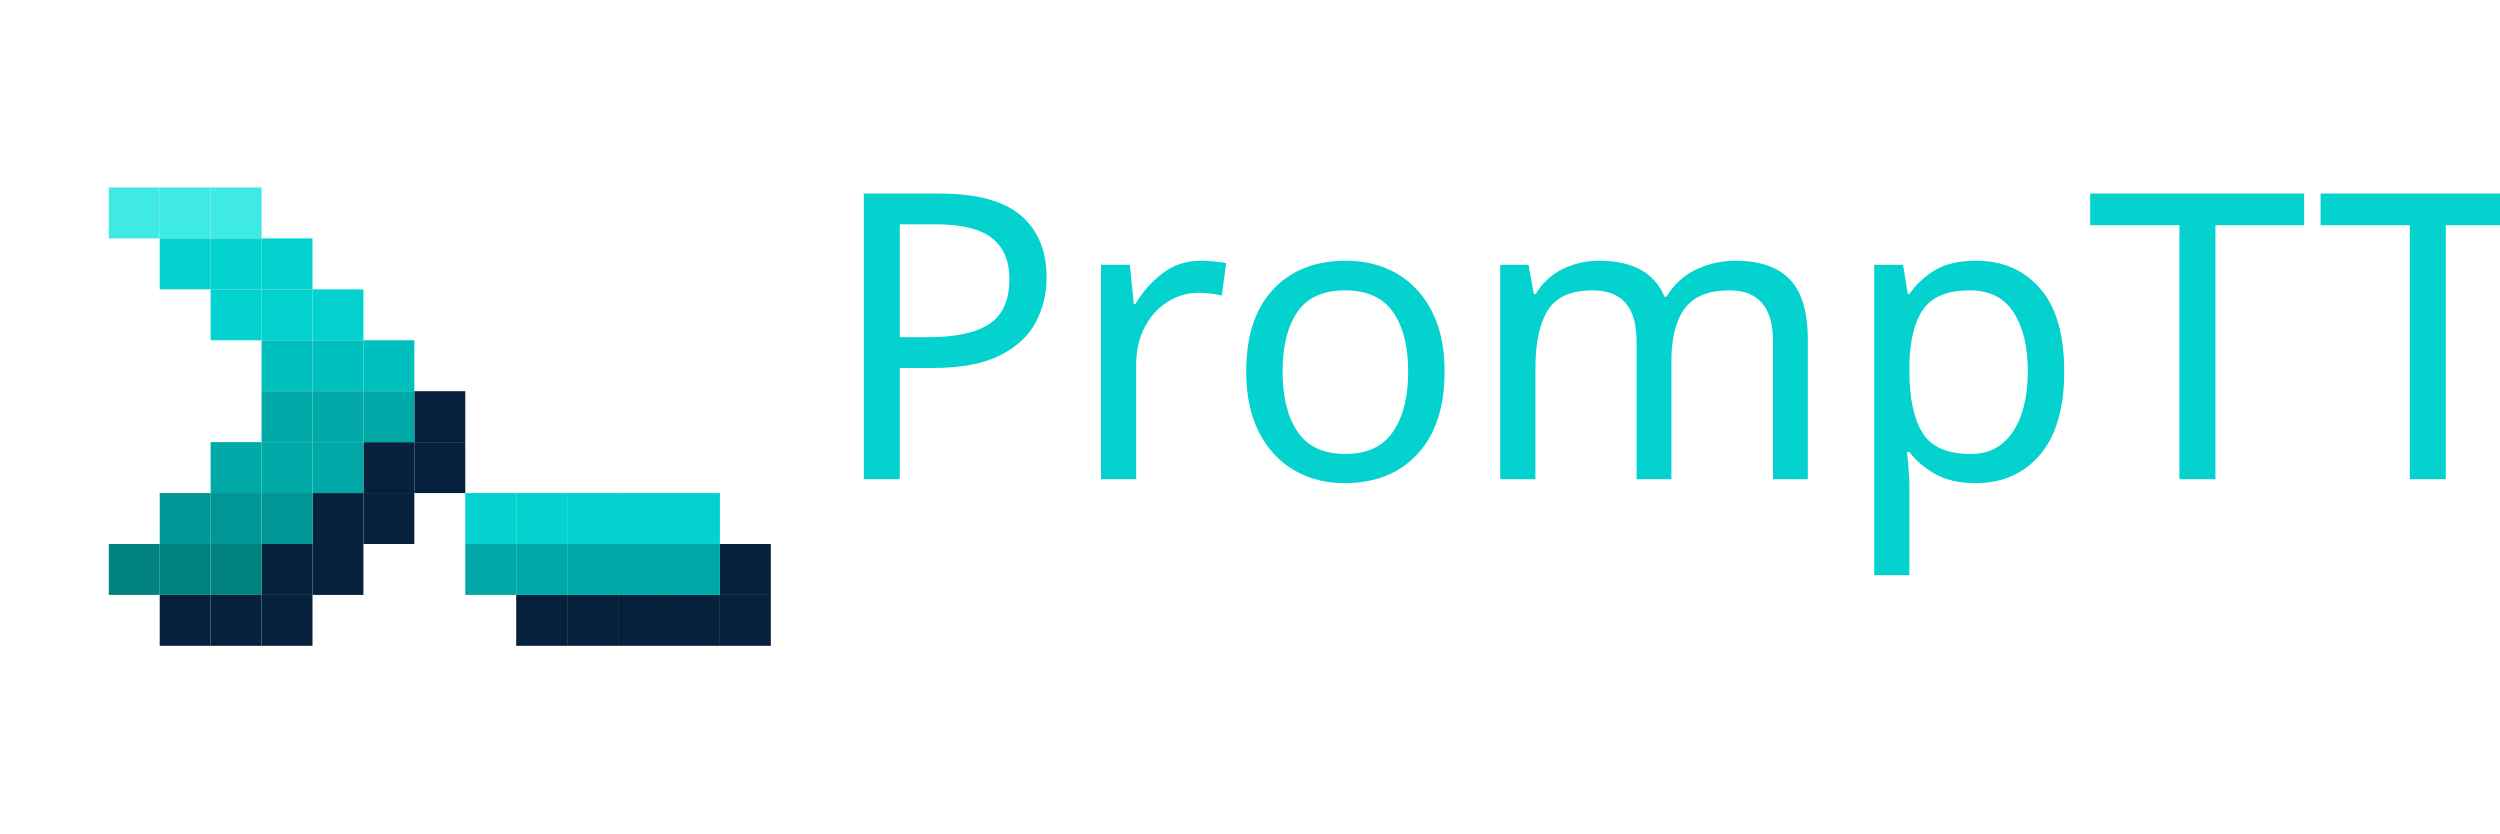
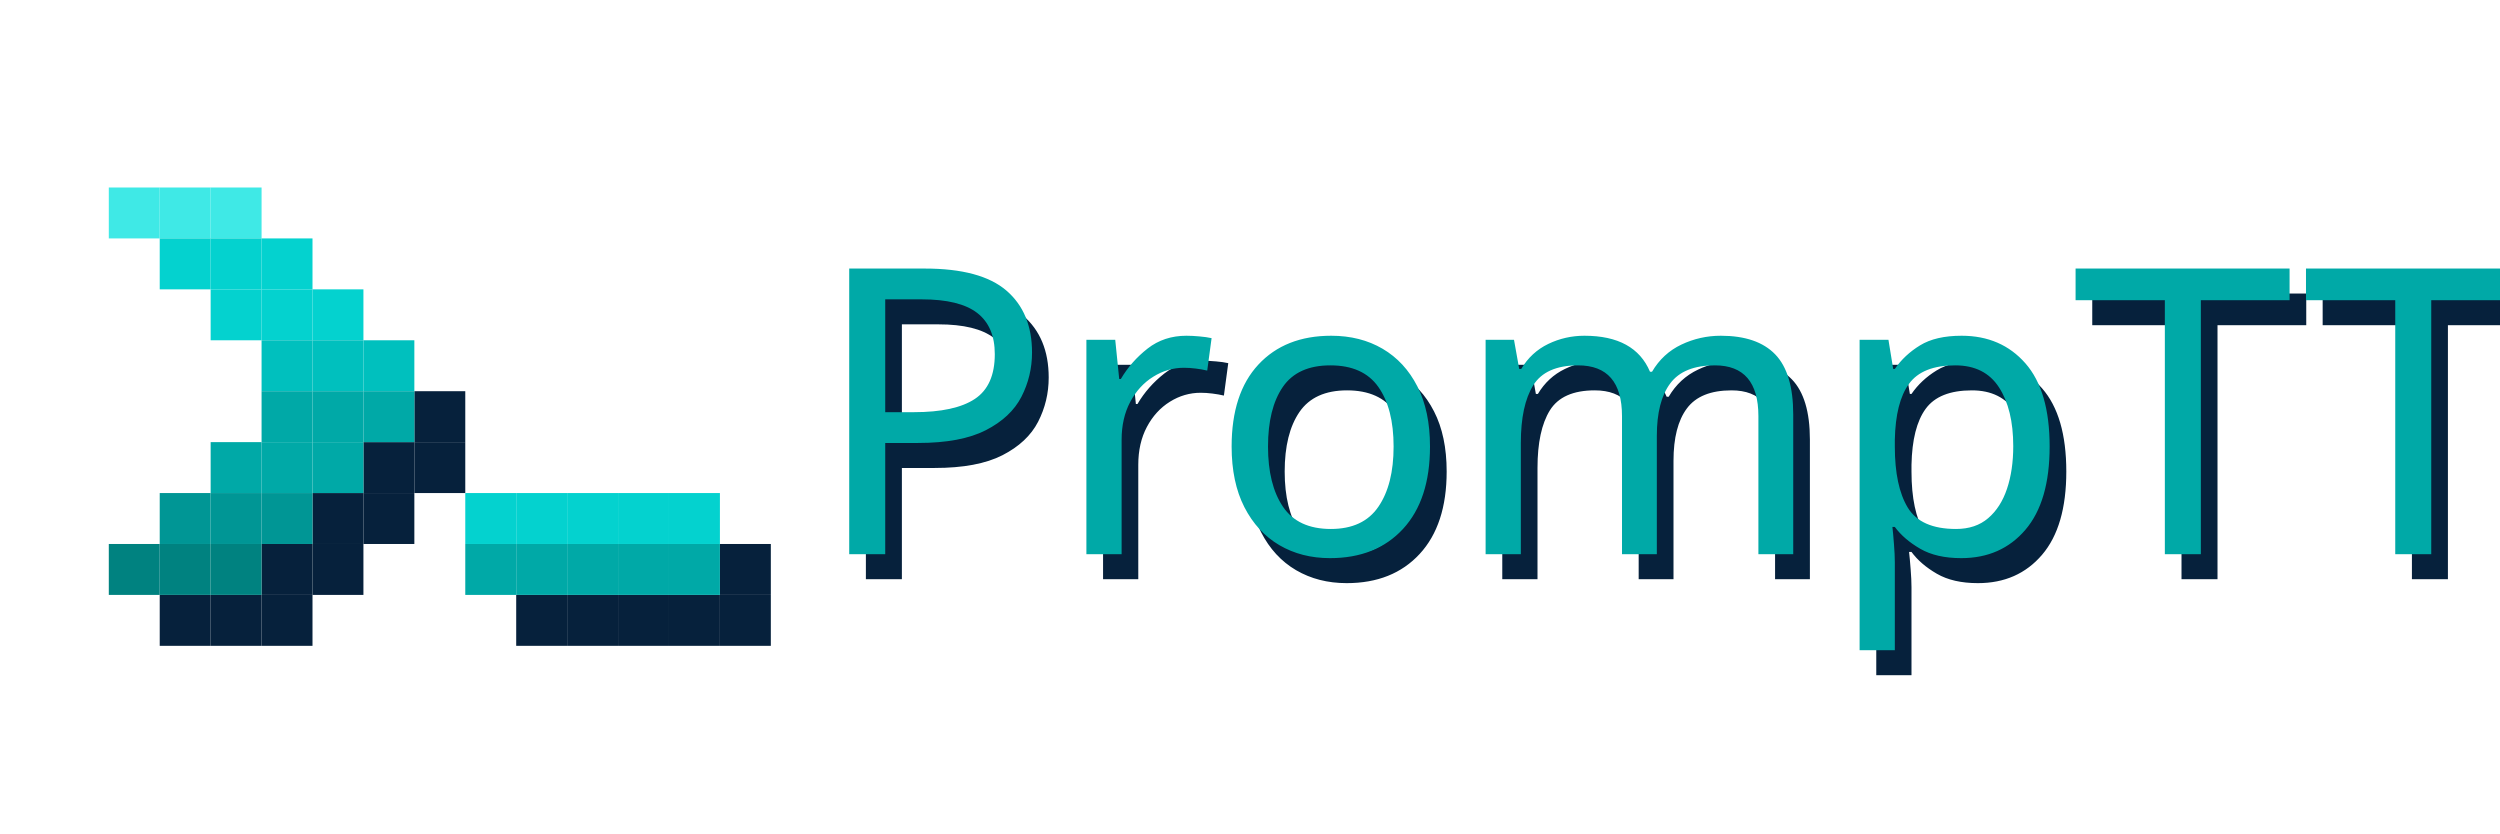
<svg xmlns="http://www.w3.org/2000/svg" width="600" height="200" viewBox="0 0 600 200">
  <g id="promptty-mark">
    <path id="Path" fill="#06213c" stroke="none" d="M 99.444 93.889 L 111.667 93.889 L 111.667 106.111 L 99.444 106.111 Z" />
    <path id="path1" fill="#06213c" stroke="none" d="M 87.222 106.111 L 99.444 106.111 L 99.444 118.333 L 87.222 118.333 Z" />
    <path id="path2" fill="#06213c" stroke="none" d="M 99.444 106.111 L 111.667 106.111 L 111.667 118.333 L 99.444 118.333 Z" />
    <path id="path3" fill="#06213c" stroke="none" d="M 75 118.333 L 87.222 118.333 L 87.222 130.556 L 75 130.556 Z" />
    <path id="path4" fill="#06213c" stroke="none" d="M 87.222 118.333 L 99.444 118.333 L 99.444 130.556 L 87.222 130.556 Z" />
    <path id="path5" fill="#06213c" stroke="none" d="M 62.778 130.556 L 75 130.556 L 75 142.778 L 62.778 142.778 Z" />
    <path id="path6" fill="#06213c" stroke="none" d="M 75 130.556 L 87.222 130.556 L 87.222 142.778 L 75 142.778 Z" />
    <path id="path7" fill="#06213c" stroke="none" d="M 172.778 130.556 L 185 130.556 L 185 142.778 L 172.778 142.778 Z" />
    <path id="path8" fill="#06213c" stroke="none" d="M 38.333 142.778 L 50.556 142.778 L 50.556 155 L 38.333 155 Z" />
    <path id="path9" fill="#06213c" stroke="none" d="M 50.556 142.778 L 62.778 142.778 L 62.778 155 L 50.556 155 Z" />
    <path id="path10" fill="#06213c" stroke="none" d="M 62.778 142.778 L 75 142.778 L 75 155 L 62.778 155 Z" />
    <path id="path11" fill="#06213c" stroke="none" d="M 123.889 142.778 L 136.111 142.778 L 136.111 155 L 123.889 155 Z" />
    <path id="path12" fill="#06213c" stroke="none" d="M 136.111 142.778 L 148.333 142.778 L 148.333 155 L 136.111 155 Z" />
    <path id="path13" fill="#06213c" stroke="none" d="M 148.333 142.778 L 160.556 142.778 L 160.556 155 L 148.333 155 Z" />
    <path id="path14" fill="#06213c" stroke="none" d="M 160.556 142.778 L 172.778 142.778 L 172.778 155 L 160.556 155 Z" />
    <path id="path15" fill="#06213c" stroke="none" d="M 172.778 142.778 L 185 142.778 L 185 155 L 172.778 155 Z" />
    <path id="path16" fill="#3fe9e6" stroke="none" d="M 26.111 45 L 38.333 45 L 38.333 57.222 L 26.111 57.222 Z" />
    <path id="path17" fill="#3fe9e6" stroke="none" d="M 38.333 45 L 50.556 45 L 50.556 57.222 L 38.333 57.222 Z" />
    <path id="path18" fill="#3fe9e6" stroke="none" d="M 50.556 45 L 62.778 45 L 62.778 57.222 L 50.556 57.222 Z" />
    <path id="path19" fill="#04d2cf" stroke="none" d="M 38.333 57.222 L 50.556 57.222 L 50.556 69.444 L 38.333 69.444 Z" />
    <path id="path20" fill="#04d2cf" stroke="none" d="M 50.556 57.222 L 62.778 57.222 L 62.778 69.444 L 50.556 69.444 Z" />
    <path id="path21" fill="#04d2cf" stroke="none" d="M 62.778 57.222 L 75 57.222 L 75 69.444 L 62.778 69.444 Z" />
    <path id="path22" fill="#04d2cf" stroke="none" d="M 50.556 69.444 L 62.778 69.444 L 62.778 81.667 L 50.556 81.667 Z" />
    <path id="path23" fill="#04d2cf" stroke="none" d="M 62.778 69.444 L 75 69.444 L 75 81.667 L 62.778 81.667 Z" />
    <path id="path24" fill="#04d2cf" stroke="none" d="M 75 69.444 L 87.222 69.444 L 87.222 81.667 L 75 81.667 Z" />
    <path id="path25" fill="#00c0be" stroke="none" d="M 62.778 81.667 L 75 81.667 L 75 93.889 L 62.778 93.889 Z" />
    <path id="path26" fill="#00c0be" stroke="none" d="M 75 81.667 L 87.222 81.667 L 87.222 93.889 L 75 93.889 Z" />
    <path id="path27" fill="#00c0be" stroke="none" d="M 87.222 81.667 L 99.444 81.667 L 99.444 93.889 L 87.222 93.889 Z" />
    <path id="path28" fill="#00a9a7" stroke="none" d="M 62.778 93.889 L 75 93.889 L 75 106.111 L 62.778 106.111 Z" />
    <path id="path29" fill="#00a9a7" stroke="none" d="M 75 93.889 L 87.222 93.889 L 87.222 106.111 L 75 106.111 Z" />
    <path id="path30" fill="#00a9a7" stroke="none" d="M 87.222 93.889 L 99.444 93.889 L 99.444 106.111 L 87.222 106.111 Z" />
    <path id="path31" fill="#00a9a7" stroke="none" d="M 50.556 106.111 L 62.778 106.111 L 62.778 118.333 L 50.556 118.333 Z" />
    <path id="path32" fill="#00a9a7" stroke="none" d="M 62.778 106.111 L 75 106.111 L 75 118.333 L 62.778 118.333 Z" />
    <path id="path33" fill="#00a9a7" stroke="none" d="M 75 106.111 L 87.222 106.111 L 87.222 118.333 L 75 118.333 Z" />
    <path id="path34" fill="#009695" stroke="none" d="M 38.333 118.333 L 50.556 118.333 L 50.556 130.556 L 38.333 130.556 Z" />
    <path id="path35" fill="#009695" stroke="none" d="M 50.556 118.333 L 62.778 118.333 L 62.778 130.556 L 50.556 130.556 Z" />
    <path id="path36" fill="#009695" stroke="none" d="M 62.778 118.333 L 75 118.333 L 75 130.556 L 62.778 130.556 Z" />
    <path id="path37" fill="#008280" stroke="none" d="M 26.111 130.556 L 38.333 130.556 L 38.333 142.778 L 26.111 142.778 Z" />
    <path id="path38" fill="#008280" stroke="none" d="M 38.333 130.556 L 50.556 130.556 L 50.556 142.778 L 38.333 142.778 Z" />
    <path id="path39" fill="#008280" stroke="none" d="M 50.556 130.556 L 62.778 130.556 L 62.778 142.778 L 50.556 142.778 Z" />
    <path id="path40" fill="#04d2cf" stroke="none" d="M 111.667 118.333 L 123.889 118.333 L 123.889 130.556 L 111.667 130.556 Z" />
    <path id="path41" fill="#04d2cf" stroke="none" d="M 123.889 118.333 L 136.111 118.333 L 136.111 130.556 L 123.889 130.556 Z" />
    <path id="path42" fill="#04d2cf" stroke="none" d="M 136.111 118.333 L 148.333 118.333 L 148.333 130.556 L 136.111 130.556 Z" />
    <path id="path43" fill="#04d2cf" stroke="none" d="M 148.333 118.333 L 160.556 118.333 L 160.556 130.556 L 148.333 130.556 Z" />
    <path id="path44" fill="#04d2cf" stroke="none" d="M 160.556 118.333 L 172.778 118.333 L 172.778 130.556 L 160.556 130.556 Z" />
    <path id="path45" fill="#00a9a7" stroke="none" d="M 111.667 130.556 L 123.889 130.556 L 123.889 142.778 L 111.667 142.778 Z" />
    <path id="path46" fill="#00a9a7" stroke="none" d="M 123.889 130.556 L 136.111 130.556 L 136.111 142.778 L 123.889 142.778 Z" />
    <path id="path47" fill="#00a9a7" stroke="none" d="M 136.111 130.556 L 148.333 130.556 L 148.333 142.778 L 136.111 142.778 Z" />
    <path id="path48" fill="#00a9a7" stroke="none" d="M 148.333 130.556 L 160.556 130.556 L 160.556 142.778 L 148.333 142.778 Z" />
    <path id="path49" fill="#00a9a7" stroke="none" d="M 160.556 130.556 L 172.778 130.556 L 172.778 142.778 L 160.556 142.778 Z" />
  </g>
-   <text id="PrompTTY" xml:space="preserve" x="198" y="135" font-family="Workbench" font-size="96" fill="#04d2cf" baseline-shift="20">PrompTTY</text>
+   <text id="PrompTTY" xml:space="preserve" x="198.5" y="159" font-family="Workbench" font-size="96" fill="#06213c" baseline-shift="20">PrompTTY</text>
+   <text id="text1" xml:space="preserve" x="194.5" y="153" font-family="Workbench" font-size="96" fill="#00a9a7" baseline-shift="20">PrompTTY</text>
</svg>
